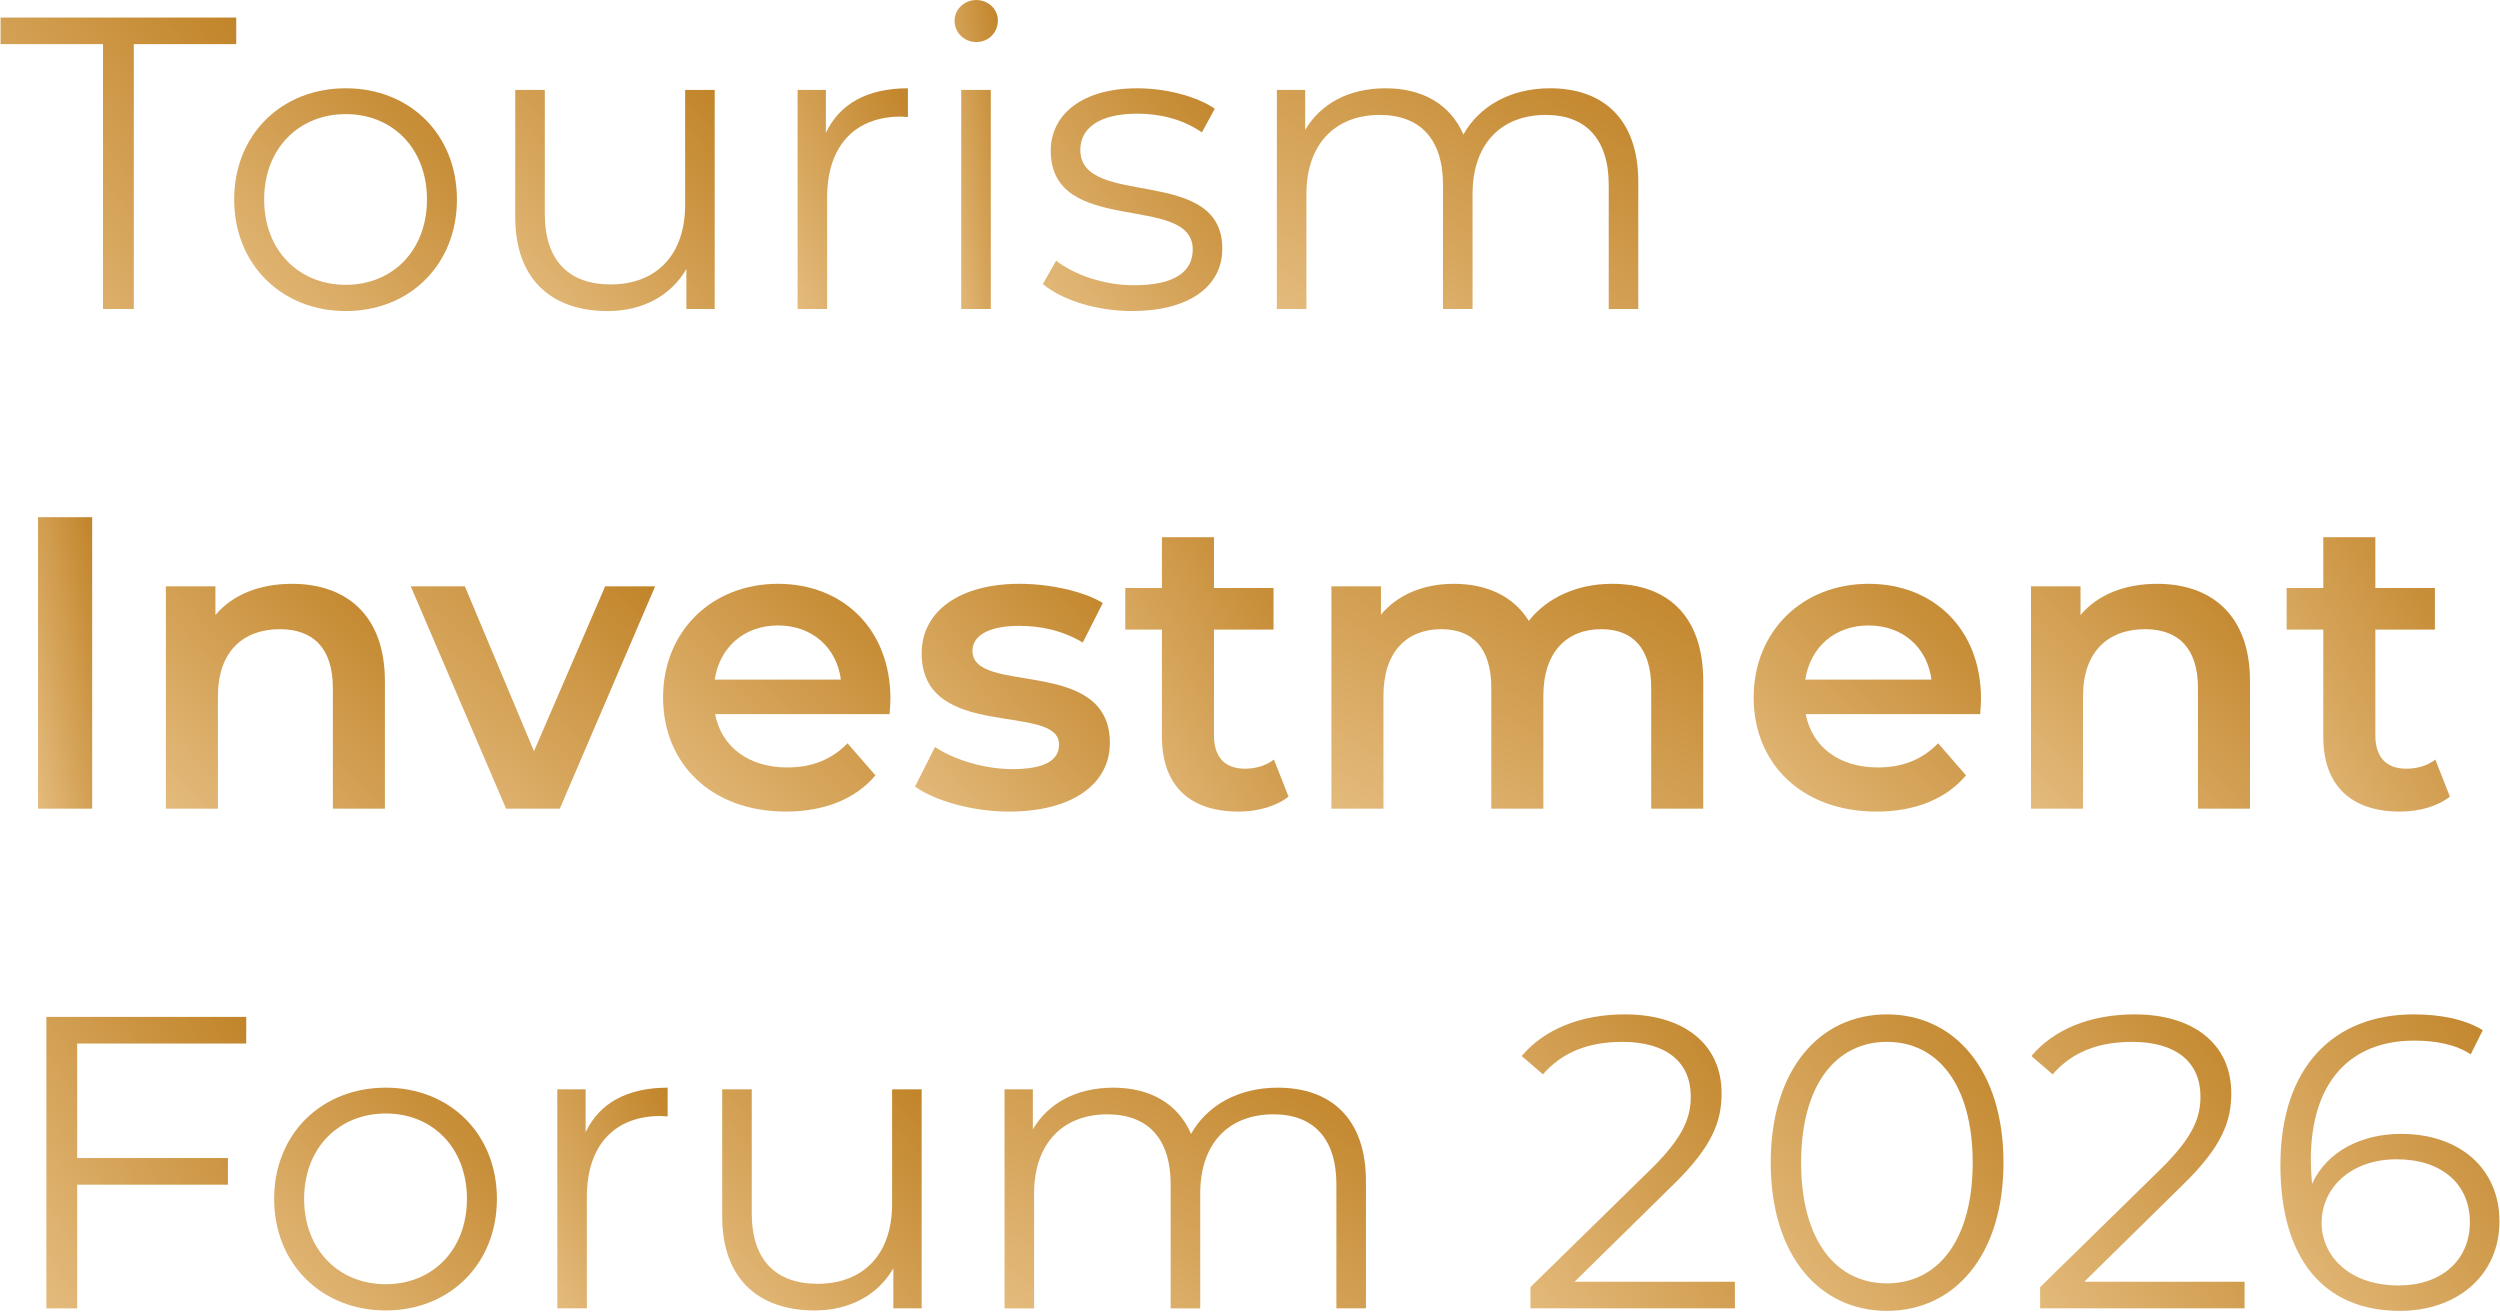
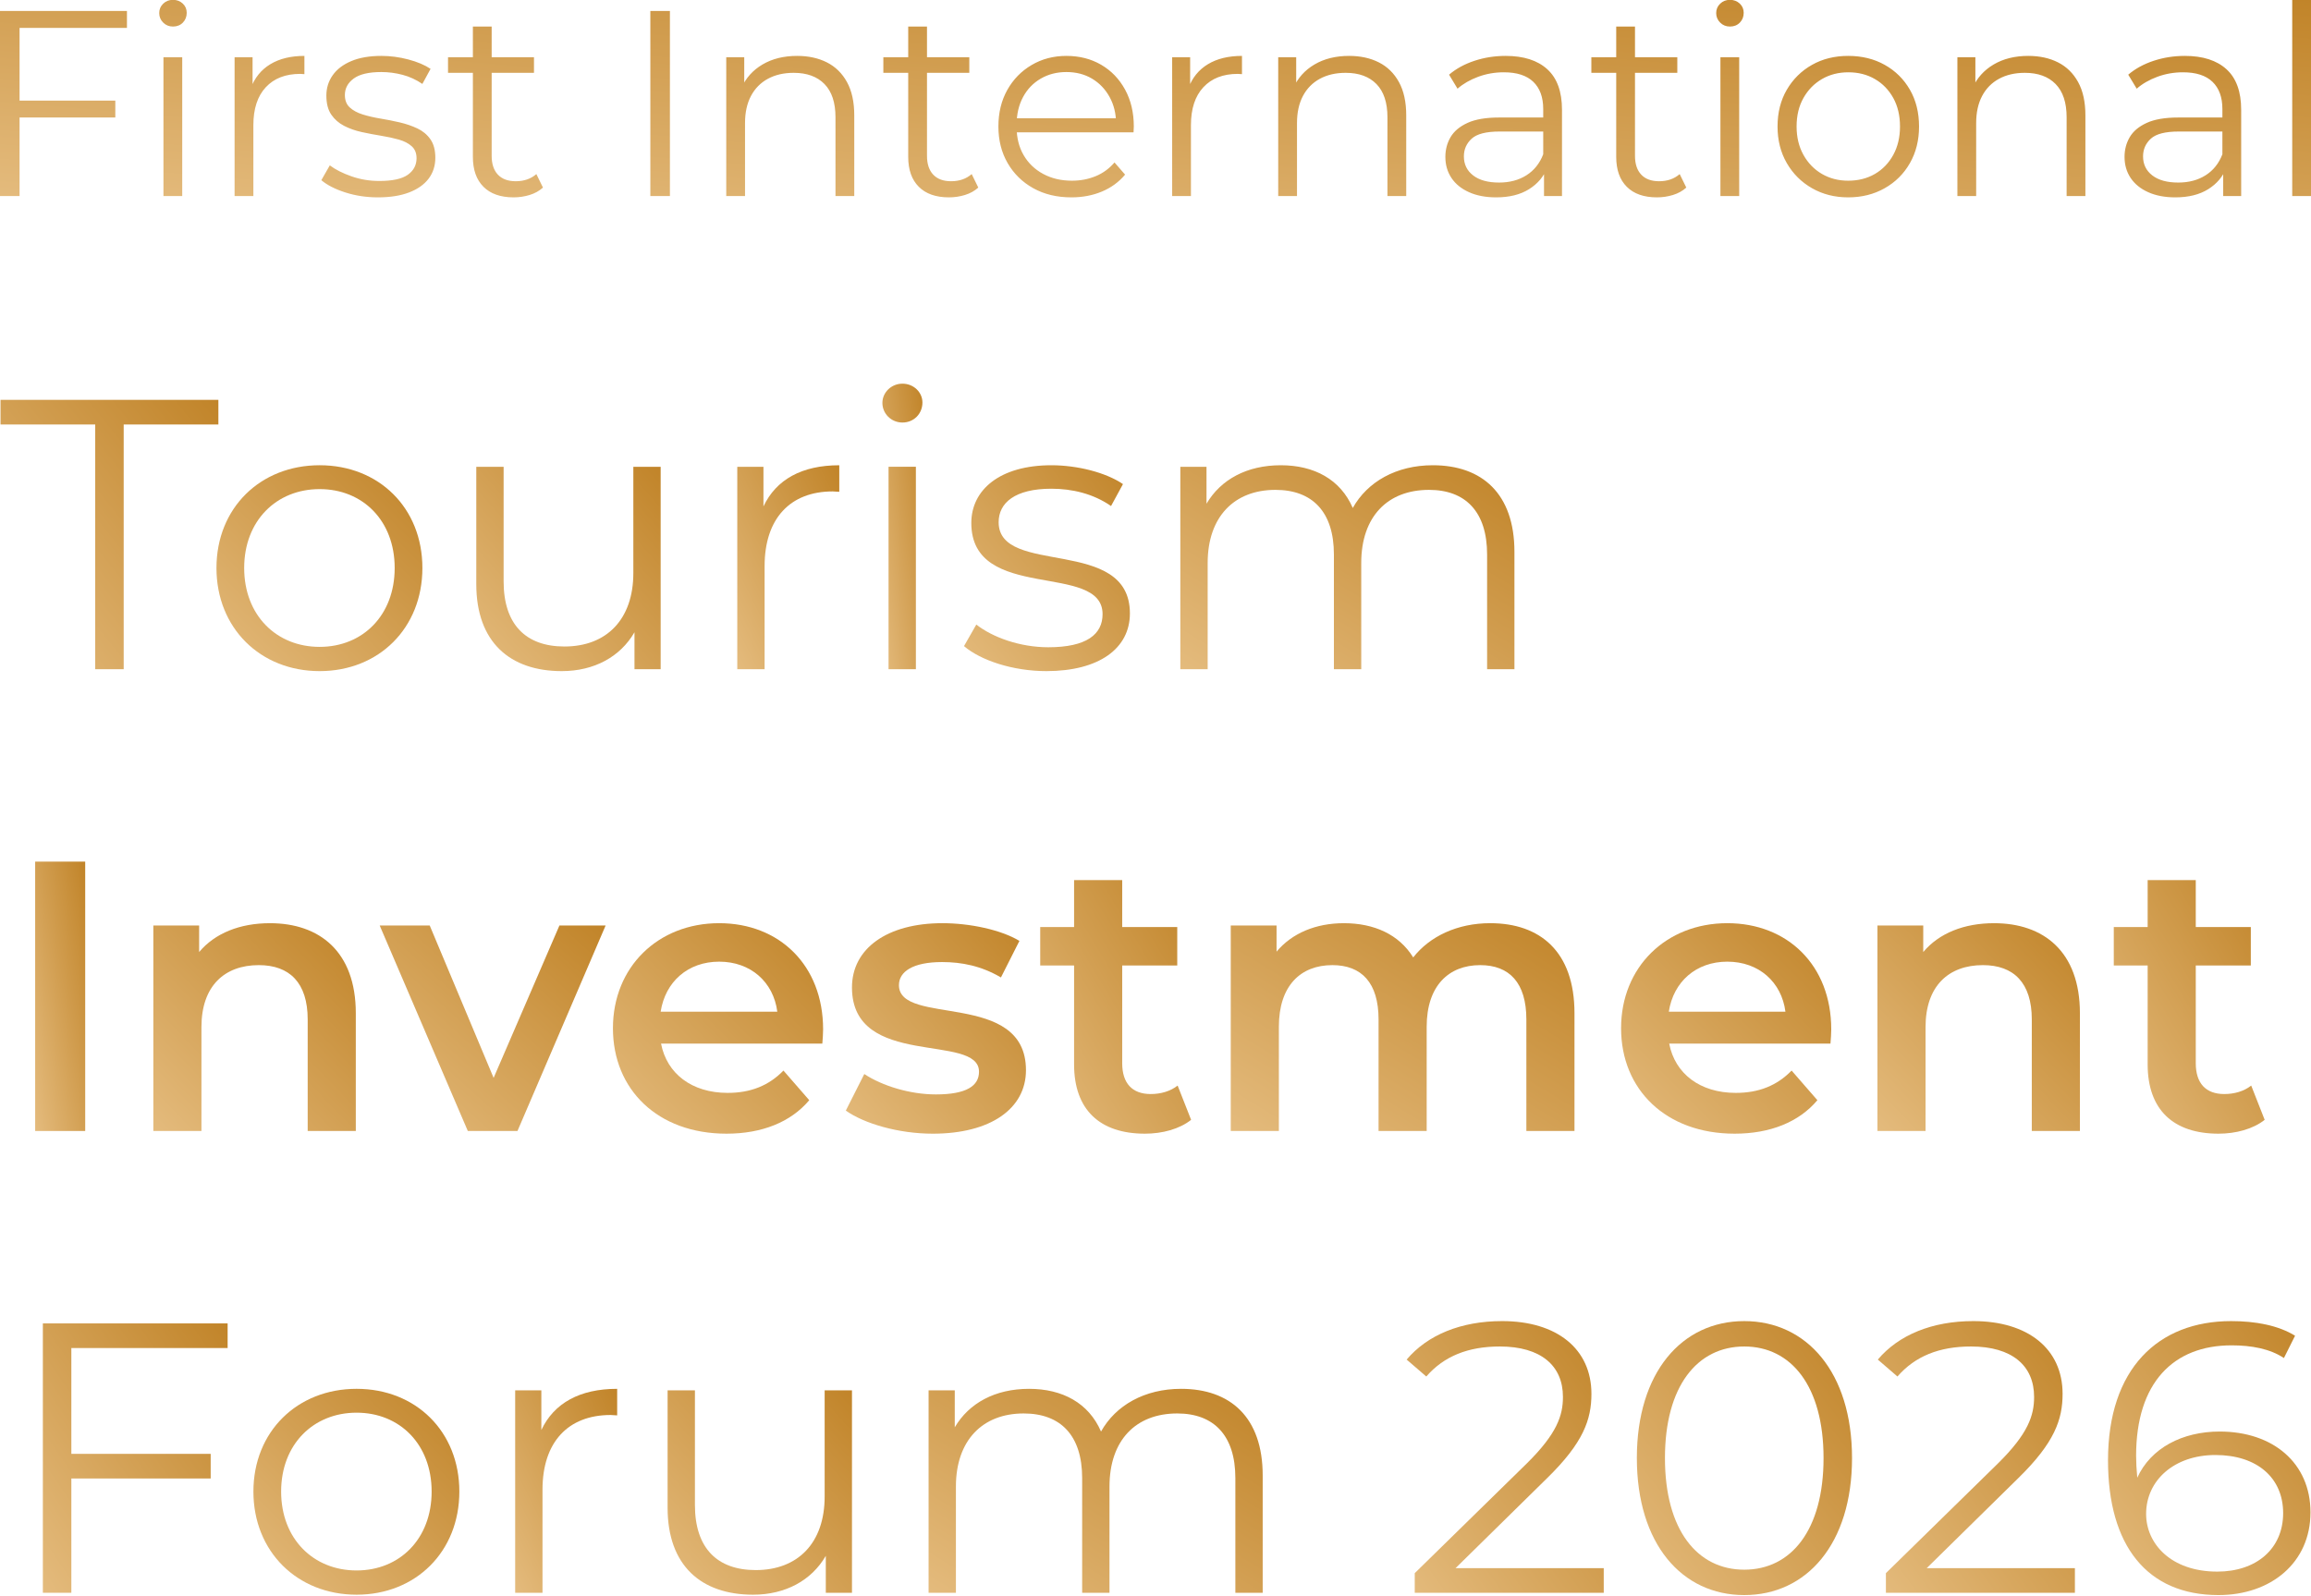
- <svg xmlns="http://www.w3.org/2000/svg" aria-label="Tourism Investment Forum 2026" viewBox="226.897 243.398 360.222 189.018">
+ <svg xmlns="http://www.w3.org/2000/svg" aria-label="First International Tourism Investment Forum 2026" viewBox="226.897 183.58 360.222 248.836">
  <defs>
    <linearGradient id="forum-wordmark-g" x1="0" x2="1" y1="1" y2="0">
      <stop offset="0" stop-color="#e4bb7d" />
      <stop offset="1" stop-color="#c18429" />
    </linearGradient>
  </defs>
  <g fill="url(#forum-wordmark-g)">
+     <path id="forum-wordmark-title" d="M229.947 214.146h-3.05v-28.858h19.788v2.639h-16.738zm14.924-12.244h-15.253v-2.639h15.253zm10.43 12.244h-2.927v-21.643h2.927zm-1.443-26.426q-.907 0-1.526-.618-.618-.618-.618-1.484t.618-1.463q.619-.598 1.526-.598t1.525.577.618 1.443q0 .907-.597 1.525-.598.618-1.546.618m12.532 26.426h-2.927v-21.643h2.803v5.895l-.288-1.031q.907-2.473 3.05-3.772 2.144-1.299 5.318-1.299v2.845q-.164 0-.329-.021-.165-.02-.33-.02-3.422 0-5.359 2.082-1.938 2.081-1.938 5.915zm19.417.206q-2.68 0-5.071-.763t-3.751-1.917l1.319-2.309q1.319.99 3.38 1.711t4.329.722q3.092 0 4.452-.969 1.361-.969 1.361-2.577 0-1.195-.763-1.875-.763-.681-1.999-1.031t-2.762-.598-3.03-.577q-1.505-.33-2.742-.969t-1.999-1.752-.763-2.968q0-1.773.99-3.174.989-1.402 2.906-2.206t4.679-.804q2.102 0 4.205.557 2.102.556 3.463 1.463l-1.278 2.35q-1.443-.989-3.092-1.422t-3.298-.433q-2.927 0-4.308 1.01t-1.381 2.577q0 1.236.763 1.937.762.701 2.02 1.093 1.257.391 2.762.639 1.504.247 3.009.597 1.505.351 2.762.949 1.257.597 2.02 1.69t.763 2.865q0 1.896-1.052 3.277-1.051 1.381-3.05 2.144-2 .763-4.844.763m21.148 0q-3.05 0-4.699-1.649t-1.649-4.659V187.72h2.927v20.159q0 1.897.968 2.927.969 1.031 2.783 1.031 1.938 0 3.216-1.113l1.03 2.102q-.866.784-2.082 1.155t-2.494.371m3.175-19.417h-13.398v-2.432h13.398zm21.189 19.211h-3.051v-28.858h3.051zm11.708 0H340.1v-21.643h2.803v5.936l-.453-1.113q1.03-2.35 3.298-3.69t5.4-1.34q2.639 0 4.638 1.01t3.133 3.072 1.134 5.194v12.574h-2.927v-12.285q0-3.422-1.711-5.174t-4.803-1.752q-2.308 0-4.019.927-1.711.928-2.639 2.68t-.927 4.225zm31.784.206q-3.05 0-4.699-1.649t-1.649-4.659V187.72h2.927v20.159q0 1.897.968 2.927.969 1.031 2.783 1.031 1.938 0 3.216-1.113l1.03 2.102q-.866.784-2.082 1.155t-2.494.371m3.175-19.417h-13.399v-2.432h13.399zm15.912 19.417q-3.38 0-5.936-1.423-2.556-1.422-3.999-3.916t-1.443-5.71q0-3.215 1.381-5.689 1.381-2.473 3.793-3.895t5.421-1.423q3.051 0 5.421 1.381t3.731 3.876q1.36 2.494 1.36 5.75 0 .207-.02.433-.021.227-.021.474h-18.84v-2.185h17.274l-1.155.866q0-2.35-1.01-4.184t-2.741-2.865-3.999-1.031q-2.226 0-3.999 1.031-1.772 1.03-2.762 2.885-.989 1.856-.989 4.247v.453q0 2.474 1.092 4.349t3.051 2.927 4.473 1.051q1.979 0 3.689-.7 1.711-.701 2.948-2.144l1.649 1.896q-1.443 1.732-3.607 2.639t-4.762.907m18.634-.206h-2.927v-21.643h2.803v5.895l-.288-1.031q.907-2.473 3.05-3.772 2.144-1.299 5.318-1.299v2.845q-.165 0-.33-.021-.164-.02-.329-.02-3.422 0-5.36 2.082-1.937 2.081-1.937 5.915zm16.531 0h-2.927v-21.643h2.803v5.936l-.453-1.113q1.03-2.35 3.298-3.69t5.4-1.34q2.639 0 4.638 1.01t3.133 3.072 1.134 5.194v12.574h-2.927v-12.285q0-3.422-1.711-5.174t-4.803-1.752q-2.308 0-4.019.927-1.711.928-2.638 2.68-.928 1.752-.928 4.225zm41.307 0h-2.803v-4.783l-.124-.783v-7.997q0-2.762-1.546-4.247t-4.596-1.484q-2.103 0-3.999.701t-3.216 1.855l-1.319-2.185q1.649-1.401 3.958-2.164 2.308-.763 4.864-.763 4.205 0 6.493 2.082t2.288 6.328zm-10.265.206q-2.432 0-4.225-.804-1.794-.804-2.742-2.226-.948-1.423-.948-3.278 0-1.69.804-3.071t2.638-2.226 4.927-.845h7.461v2.185h-7.379q-3.133 0-4.349 1.113t-1.216 2.762q0 1.855 1.443 2.968t4.04 1.113q2.473 0 4.266-1.134t2.618-3.277l.66 2.02q-.825 2.144-2.865 3.422t-5.133 1.278m25.065 0q-3.051 0-4.7-1.649t-1.649-4.659V187.72h2.927v20.159q0 1.897.969 2.927t2.783 1.031q1.937 0 3.215-1.113l1.031 2.102q-.866.784-2.082 1.155t-2.494.371m3.174-19.417h-13.398v-2.432h13.398zm9.647 19.211h-2.927v-21.643h2.927zm-1.443-26.426q-.907 0-1.525-.618-.619-.618-.619-1.484t.619-1.463q.618-.598 1.525-.598t1.525.577q.619.577.619 1.443 0 .907-.598 1.525t-1.546.618m18.427 26.632q-3.133 0-5.627-1.423-2.494-1.422-3.937-3.916t-1.443-5.71q0-3.256 1.443-5.73 1.443-2.473 3.917-3.875t5.647-1.402q3.216 0 5.71 1.402t3.916 3.875 1.423 5.73q0 3.216-1.423 5.71-1.422 2.494-3.937 3.916-2.514 1.423-5.689 1.423m0-2.598q2.35 0 4.164-1.051t2.865-2.968 1.051-4.432q0-2.556-1.051-4.452t-2.865-2.947-4.122-1.052-4.123 1.052q-1.814 1.051-2.886 2.947-1.071 1.896-1.071 4.452 0 2.515 1.071 4.432 1.072 1.917 2.886 2.968t4.081 1.051m19.953 2.392h-2.927v-21.643h2.804v5.936l-.454-1.113q1.031-2.35 3.298-3.69t5.4-1.34q2.639 0 4.638 1.01t3.133 3.072 1.134 5.194v12.574h-2.927v-12.285q0-3.422-1.711-5.174t-4.802-1.752q-2.309 0-4.02.927-1.711.928-2.638 2.68-.928 1.752-.928 4.225zm41.307 0h-2.803v-4.783l-.124-.783v-7.997q0-2.762-1.545-4.247-1.546-1.484-4.597-1.484-2.102 0-3.999.701-1.896.701-3.215 1.855l-1.32-2.185q1.649-1.401 3.958-2.164t4.865-.763q4.204 0 6.492 2.082t2.288 6.328zm-10.265.206q-2.432 0-4.225-.804t-2.742-2.226q-.948-1.423-.948-3.278 0-1.69.804-3.071t2.639-2.226 4.926-.845h7.462v2.185h-7.38q-3.133 0-4.349 1.113t-1.216 2.762q0 1.855 1.443 2.968t4.04 1.113q2.473 0 4.267-1.134 1.793-1.133 2.617-3.277l.66 2.02q-.824 2.144-2.865 3.422t-5.133 1.278m21.149-.206h-2.927v-30.589h2.927" />
    <g id="forum-wordmark-line-1">
      <path d="M241.738 249.76h-14.76v-3.84h33.959v3.84h-14.76v38.158h-4.44Z" />
      <path d="M288.417 272.139c0-7.38-4.979-12.3-11.699-12.3s-11.76 4.92-11.76 12.3 5.04 12.299 11.76 12.299 11.699-4.92 11.699-12.3m-27.779 0c0-9.36 6.84-16.02 16.08-16.02s16.019 6.66 16.019 16.02-6.779 16.08-16.019 16.08-16.08-6.72-16.08-16.08" />
      <path d="M329.876 256.36v31.558h-4.08v-5.76c-2.22 3.84-6.299 6.06-11.339 6.06-8.04 0-13.32-4.5-13.32-13.56V256.36h4.26v17.88c0 6.72 3.48 10.14 9.48 10.14 6.6 0 10.74-4.26 10.74-11.46v-16.56Z" />
      <path d="M357.717 256.12v4.14c-.36 0-.72-.06-1.02-.06-6.6 0-10.619 4.2-10.619 11.64v16.078h-4.26V256.36h4.08v6.18c1.98-4.2 6-6.42 11.82-6.42" />
      <path d="M365.398 256.359h4.26v31.559h-4.26Zm-.96-9.96c0-1.619 1.38-2.999 3.12-2.999s3.12 1.32 3.12 2.94c0 1.74-1.32 3.119-3.12 3.119-1.74 0-3.12-1.379-3.12-3.06" />
      <path d="m377.158 284.318 1.92-3.36c2.52 1.98 6.78 3.54 11.22 3.54 6 0 8.46-2.04 8.46-5.16 0-8.22-20.46-1.74-20.46-14.219 0-5.16 4.44-9 12.48-9 4.08 0 8.52 1.14 11.16 2.94l-1.86 3.42c-2.76-1.92-6.06-2.7-9.3-2.7-5.7 0-8.22 2.22-8.22 5.22 0 8.52 20.46 2.1 20.46 14.22 0 5.46-4.8 8.998-13.02 8.998-5.22 0-10.26-1.679-12.84-3.899" />
      <path d="M462.956 269.619v18.299h-4.26v-17.88c0-6.66-3.359-10.08-9.059-10.08-6.48 0-10.56 4.202-10.56 11.4v16.56h-4.26v-17.88c0-6.66-3.359-10.08-9.119-10.08-6.42 0-10.559 4.202-10.559 11.4v16.56h-4.261V256.36h4.08v5.759c2.221-3.78 6.3-6 11.58-6 5.22 0 9.3 2.22 11.22 6.66 2.279-4.08 6.779-6.66 12.479-6.66 7.68 0 12.719 4.44 12.719 13.5" />
    </g>
    <g id="forum-wordmark-line-2">
      <path d="M232.378 317.92h7.8v41.998h-7.8Z" />
      <path d="M282.357 341.559v18.359h-7.5v-17.4c0-5.7-2.82-8.46-7.62-8.46-5.34 0-8.94 3.24-8.94 9.66v16.2h-7.5v-32.04h7.14v4.14c2.46-2.938 6.36-4.498 11.04-4.498 7.68 0 13.38 4.379 13.38 14.039" />
      <path d="m321.297 327.879-13.74 32.039h-7.74l-13.738-32.04h7.799l9.96 23.76 10.259-23.76Z" />
      <path d="M329.878 341.318h18.179c-.6-4.62-4.14-7.8-9.06-7.8-4.86 0-8.4 3.12-9.12 7.8m25.2 4.98h-25.14c.9 4.68 4.8 7.68 10.38 7.68 3.6 0 6.42-1.14 8.7-3.48l4.02 4.62c-2.88 3.42-7.38 5.22-12.9 5.22-10.74 0-17.7-6.9-17.7-16.44s7.02-16.379 16.56-16.379c9.36 0 16.2 6.54 16.2 16.56 0 .6-.06 1.5-.12 2.218" />
      <path d="m358.738 356.738 2.88-5.7c2.82 1.86 7.14 3.18 11.16 3.18 4.739 0 6.719-1.32 6.719-3.54 0-6.12-19.8-.36-19.8-13.139 0-6.06 5.46-10.02 14.1-10.02 4.26 0 9.12 1.02 12 2.76l-2.88 5.7c-3.06-1.8-6.12-2.4-9.18-2.4-4.56 0-6.72 1.5-6.72 3.6 0 6.48 19.8.72 19.8 13.26 0 5.998-5.52 9.9-14.52 9.9-5.34 0-10.68-1.562-13.56-3.6" />
      <path d="M412.558 358.178c-1.8 1.44-4.5 2.16-7.2 2.16-7.02 0-11.04-3.72-11.04-10.8v-15.42h-5.28v-6h5.28V320.8h7.5v7.319h8.58v6h-8.58v15.24c0 3.12 1.56 4.799 4.44 4.799 1.56 0 3.06-.42 4.2-1.32Z" />
      <path d="M472.316 341.559v18.359h-7.5v-17.4c0-5.7-2.64-8.46-7.199-8.46-4.92 0-8.34 3.24-8.34 9.6v16.26h-7.5v-17.4c0-5.7-2.64-8.46-7.199-8.46-4.98 0-8.34 3.24-8.34 9.6v16.26h-7.5v-32.04h7.14v4.08c2.4-2.878 6.12-4.438 10.5-4.438 4.68 0 8.58 1.739 10.8 5.339 2.578-3.3 6.9-5.34 11.998-5.34 7.74 0 13.14 4.38 13.14 14.04" />
      <path d="M487.019 341.318h18.178c-.6-4.62-4.14-7.8-9.06-7.8-4.858 0-8.398 3.12-9.118 7.8m25.197 4.98H487.08c.9 4.68 4.798 7.68 10.379 7.68 3.6 0 6.42-1.14 8.7-3.48l4.02 4.62c-2.88 3.42-7.38 5.22-12.9 5.22-10.74 0-17.7-6.9-17.7-16.44s7.02-16.379 16.56-16.379c9.36 0 16.199 6.54 16.199 16.56 0 .6-.06 1.5-.12 2.218" />
      <path d="M551.098 341.559v18.359h-7.5v-17.4c0-5.7-2.82-8.46-7.62-8.46-5.34 0-8.94 3.24-8.94 9.66v16.2h-7.5v-32.04h7.14v4.14c2.46-2.938 6.36-4.498 11.04-4.498 7.68 0 13.38 4.379 13.38 14.039" />
      <path d="M579.898 358.178c-1.8 1.44-4.5 2.16-7.2 2.16-7.02 0-11.04-3.72-11.04-10.8v-15.42h-5.28v-6h5.28V320.8h7.5v7.319h8.58v6h-8.58v15.24c0 3.12 1.56 4.799 4.44 4.799 1.56 0 3.06-.42 4.2-1.32Z" />
    </g>
    <g id="forum-wordmark-line-3">
      <path d="M238.018 393.76v16.499h21.72v3.84h-21.72v17.819h-4.44V389.92h28.8v3.84Z" />
      <path d="M294.177 416.139c0-7.38-4.98-12.3-11.7-12.3s-11.76 4.92-11.76 12.3 5.04 12.3 11.76 12.3 11.7-4.92 11.7-12.3m-27.78 0c0-9.36 6.84-16.02 16.08-16.02s16.02 6.66 16.02 16.02-6.78 16.079-16.02 16.079-16.08-6.72-16.08-16.08" />
      <path d="M323.097 400.12v4.14c-.36 0-.72-.06-1.02-.06-6.6 0-10.619 4.198-10.619 11.64v16.078h-4.26V400.36h4.08v6.18c1.98-4.2 6-6.42 11.82-6.42" />
      <path d="M359.697 400.36v31.558h-4.08v-5.76c-2.22 3.84-6.3 6.06-11.34 6.06-8.04 0-13.32-4.5-13.32-13.56V400.36h4.26v17.88c0 6.72 3.48 10.14 9.48 10.14 6.6 0 10.74-4.26 10.74-11.46v-16.56Z" />
      <path d="M423.716 413.62v18.298h-4.26V414.04c0-6.66-3.36-10.08-9.06-10.08-6.48 0-10.56 4.2-10.56 11.4v16.56h-4.26v-17.88c0-6.66-3.36-10.08-9.118-10.08-6.42 0-10.56 4.2-10.56 11.4v16.56h-4.26v-31.56h4.08v5.76c2.22-3.78 6.3-6 11.58-6 5.219 0 9.299 2.22 11.219 6.66 2.28-4.08 6.78-6.66 12.48-6.66 7.68 0 12.719 4.44 12.719 13.5" />
      <path d="M476.877 428.078v3.84h-29.46v-3.06l17.46-17.099c4.74-4.68 5.64-7.5 5.64-10.38 0-4.86-3.42-7.86-9.84-7.86-4.92 0-8.698 1.5-11.46 4.68l-3.06-2.64c3.24-3.839 8.46-6 14.88-6 8.52 0 13.92 4.321 13.92 11.34 0 4.02-1.26 7.62-6.9 13.14l-14.28 14.04Z" />
      <path d="M511.138 410.919c0-11.22-5.04-17.4-12.36-17.4s-12.36 6.18-12.36 17.4 5.04 17.399 12.36 17.399 12.36-6.18 12.36-17.4m-29.1 0c0-13.38 7.02-21.358 16.74-21.358s16.799 7.979 16.799 21.359c0 13.379-7.08 21.359-16.798 21.359-9.72 0-16.74-7.98-16.74-21.36" />
      <path d="M550.317 428.078v3.84h-29.459v-3.06l17.46-17.099c4.74-4.68 5.64-7.5 5.64-10.38 0-4.86-3.42-7.86-9.84-7.86-4.92 0-8.7 1.5-11.46 4.68l-3.06-2.64c3.24-3.839 8.46-6 14.88-6 8.52 0 13.92 4.321 13.92 11.34 0 4.02-1.26 7.62-6.9 13.14l-14.28 14.04Z" />
      <path d="M582.777 419.498c0-5.52-4.08-9.06-10.56-9.06-6.419 0-10.799 3.96-10.799 9.18 0 4.62 3.84 9 11.1 9 6.06 0 10.26-3.54 10.26-9.12m4.26-.119c0 7.859-6.18 12.899-14.34 12.899-11.16 0-17.22-7.74-17.22-20.999 0-14.28 7.8-21.719 19.2-21.719 3.78 0 7.32.66 9.958 2.28l-1.739 3.479c-2.16-1.439-5.04-1.979-8.16-1.979-9.06 0-14.879 5.819-14.879 17.219 0 .96.06 2.16.18 3.419 2.1-4.619 7.02-7.199 12.84-7.199 8.338 0 14.16 4.92 14.16 12.6" />
    </g>
  </g>
</svg>
